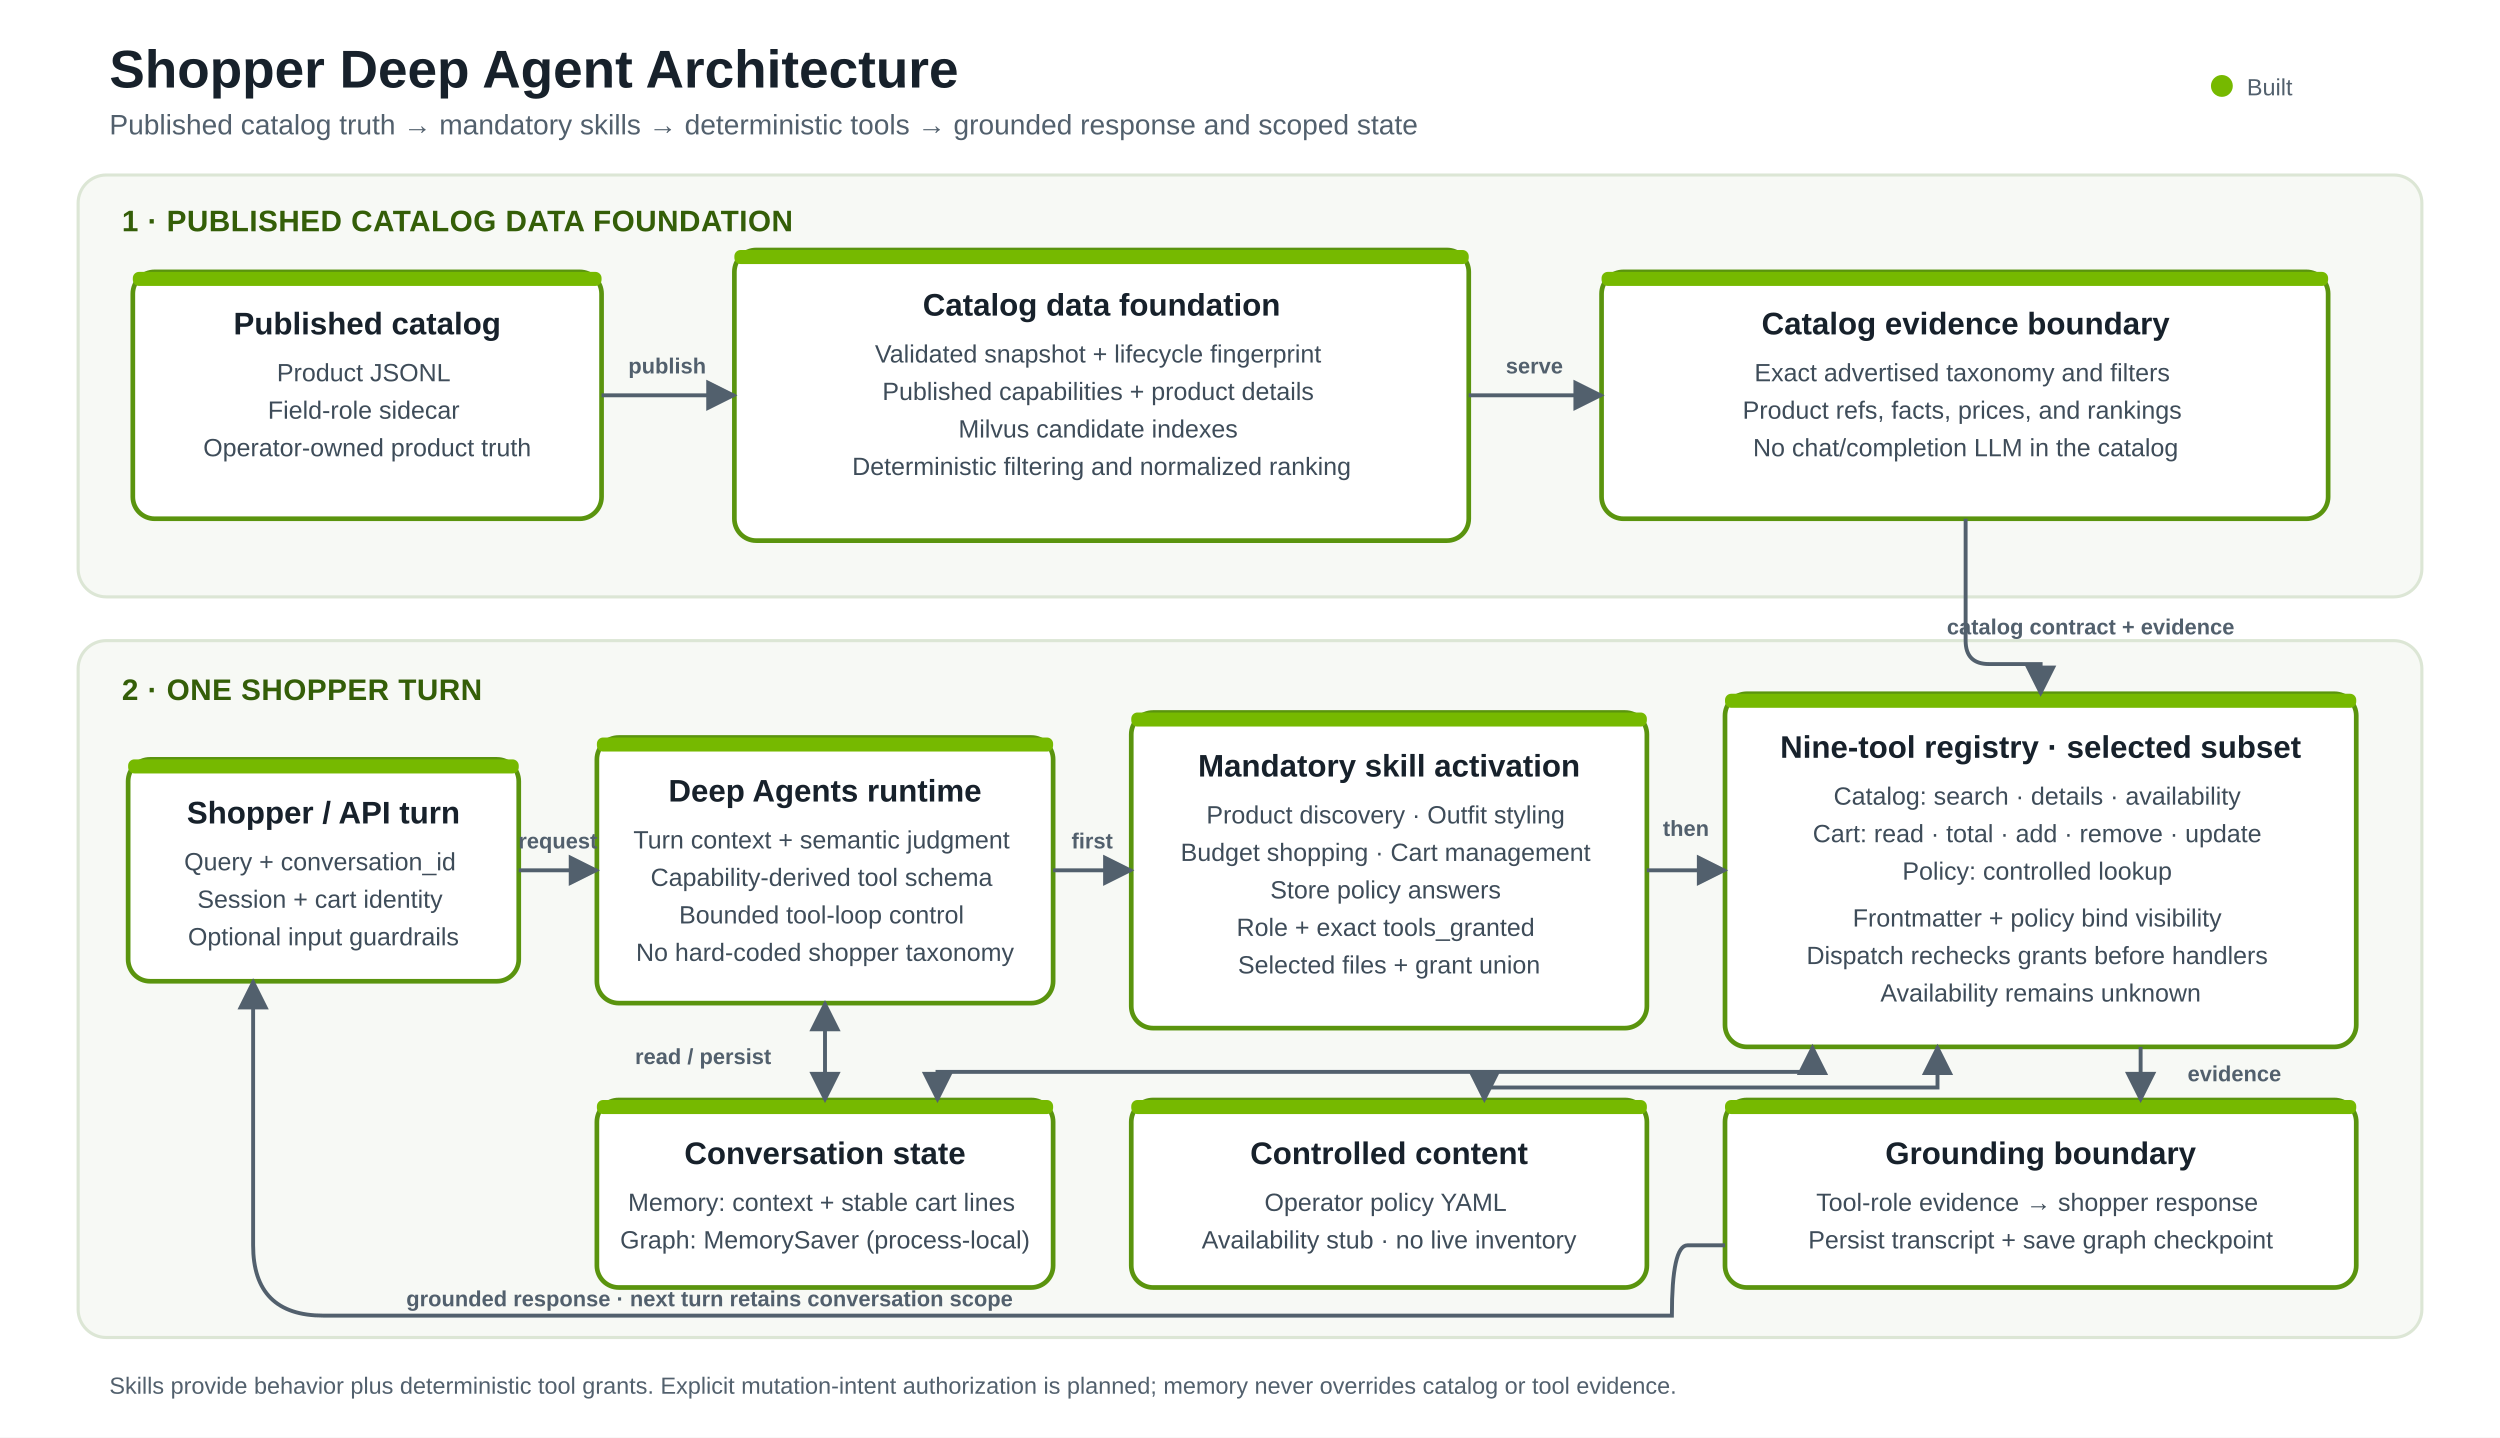
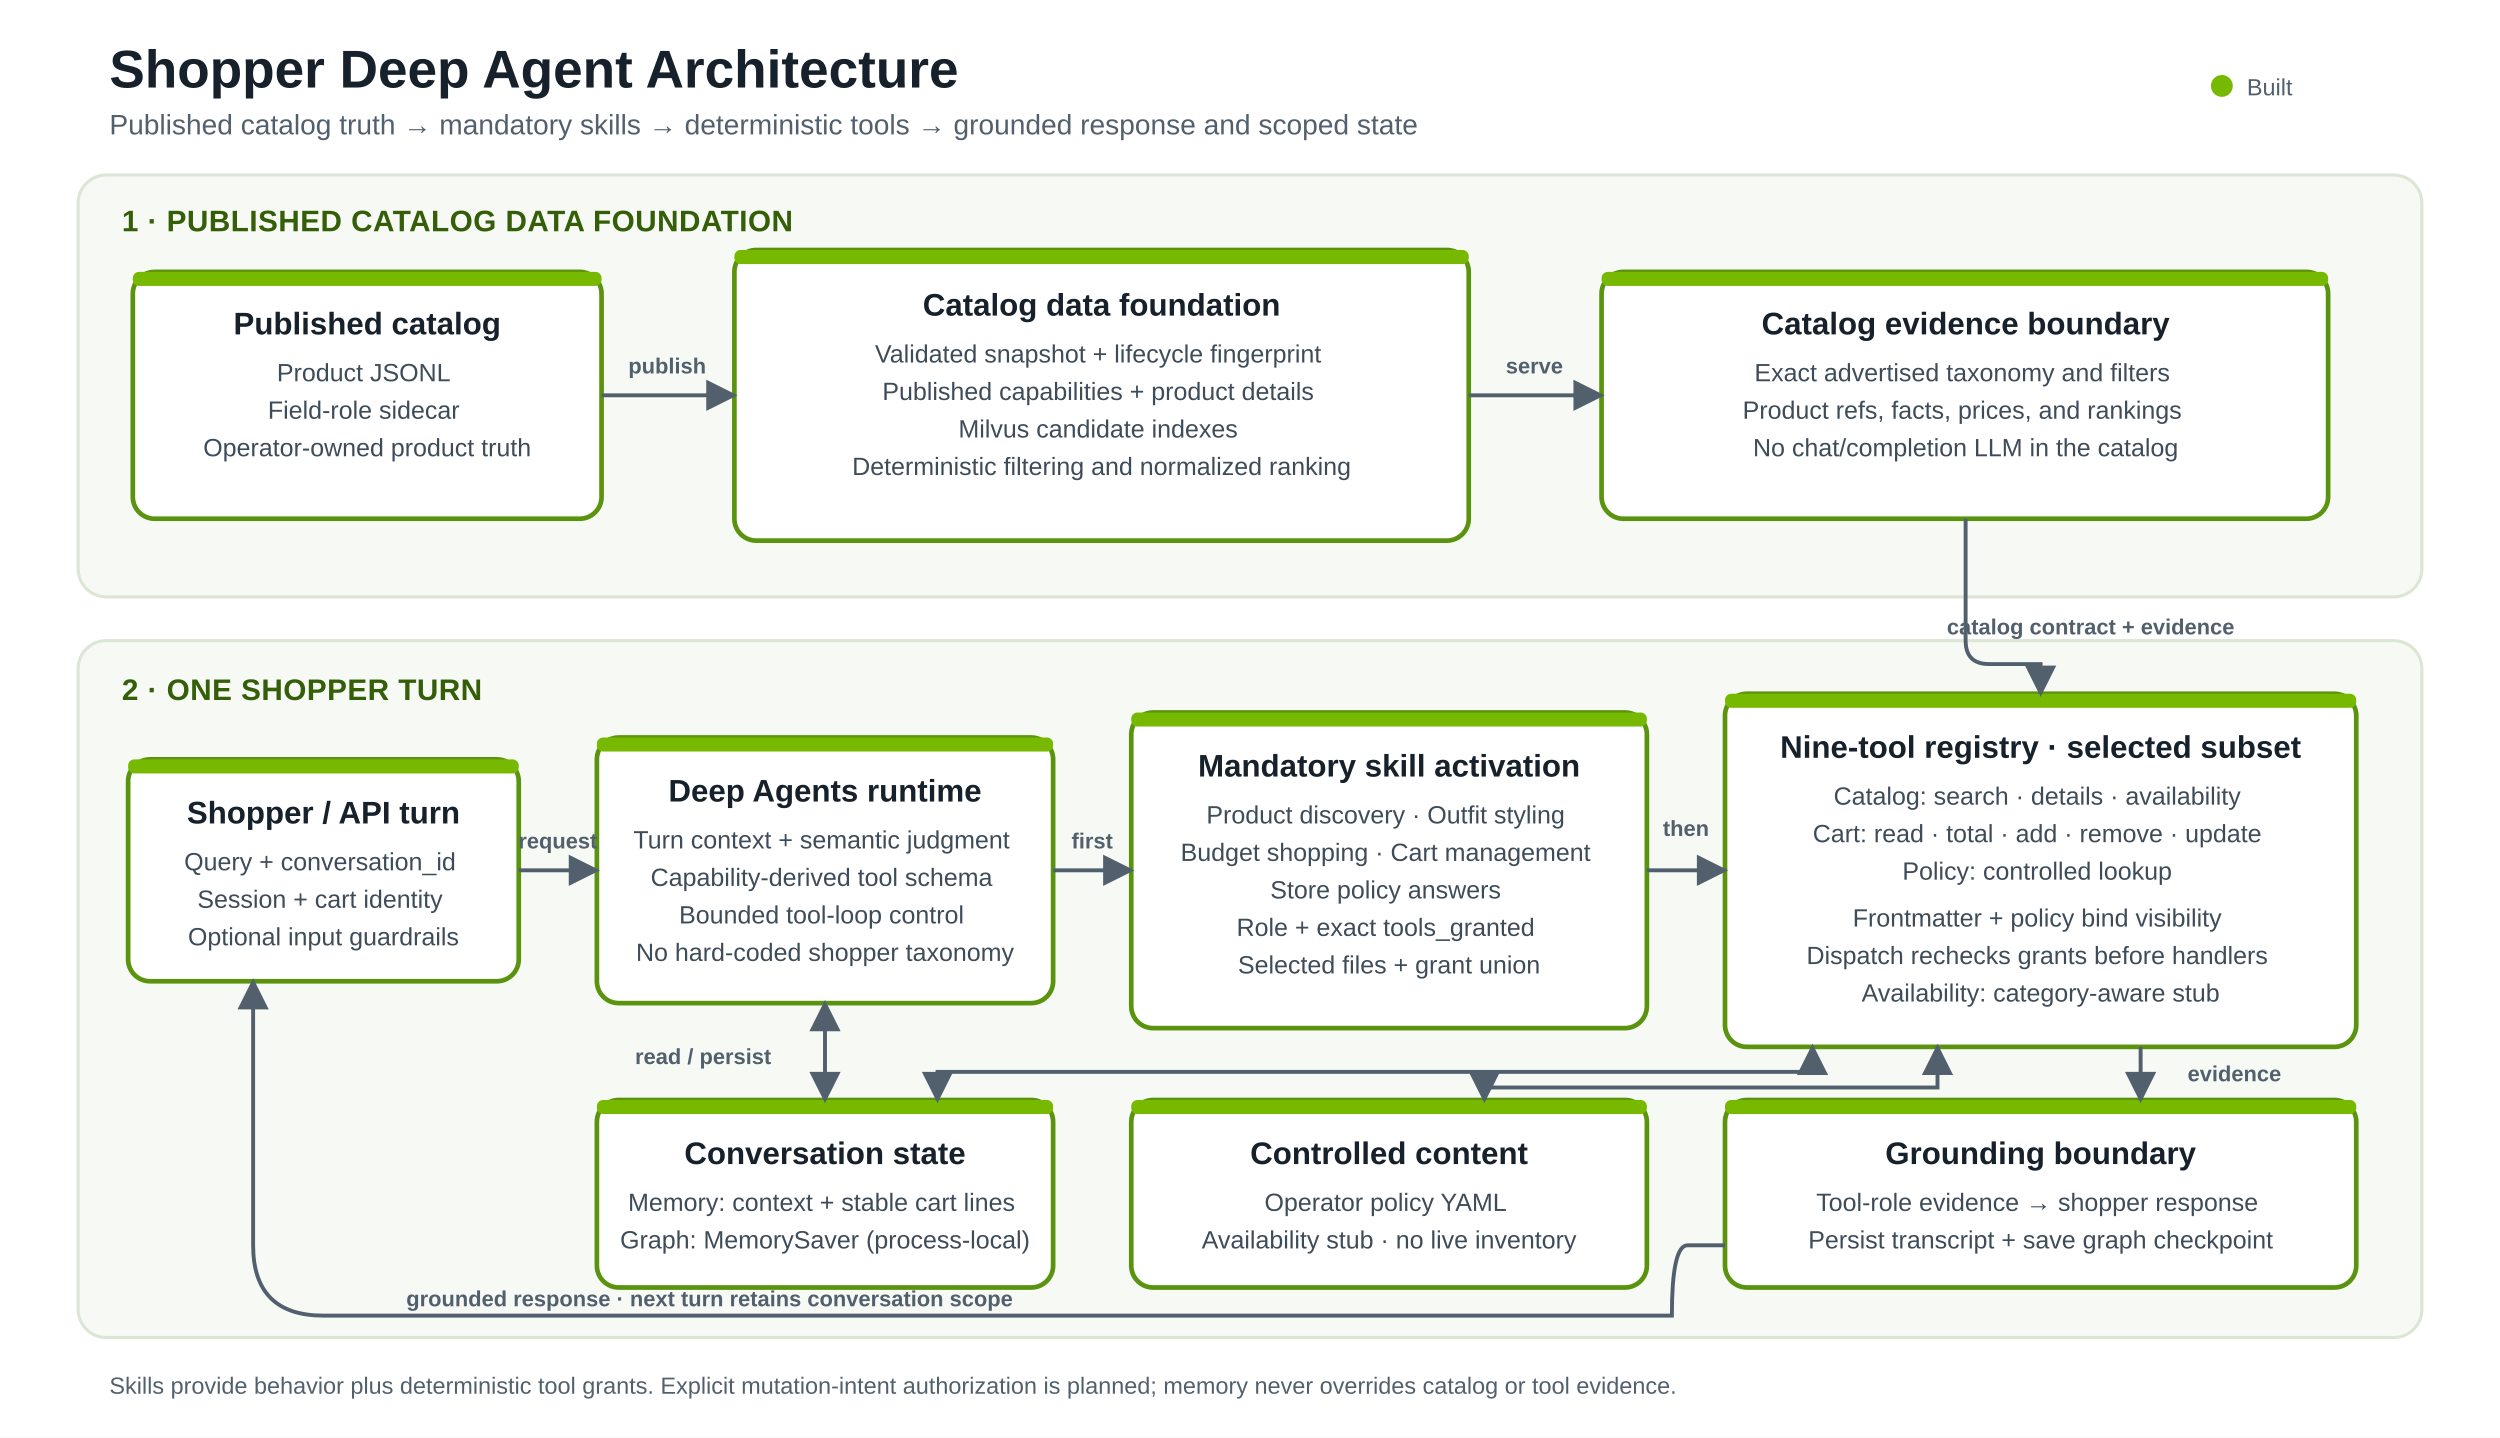
<svg xmlns="http://www.w3.org/2000/svg" width="1600" height="920" viewBox="0 0 1600 920" role="img" aria-labelledby="title description">
  <defs>
    <marker id="arrow" viewBox="0 0 10 10" refX="9" refY="5" markerWidth="8" markerHeight="8" orient="auto-start-reverse">
      <path d="M 0 0 L 10 5 L 0 10 z" fill="#52606d" />
    </marker>
    <style>
      .title { font: 700 34px Arial, Helvetica, sans-serif; fill: #17212b; }
      .subtitle { font: 400 18px Arial, Helvetica, sans-serif; fill: #52606d; }
      .section { font: 700 19px Arial, Helvetica, sans-serif; fill: #345e08; letter-spacing: 0.3px; }
      .box-title { font: 700 20px Arial, Helvetica, sans-serif; fill: #17212b; }
      .box-text { font: 400 16px Arial, Helvetica, sans-serif; fill: #3e4c59; }
      .arrow-label { font: 600 14px Arial, Helvetica, sans-serif; fill: #52606d; }
      .note { font: 400 15px Arial, Helvetica, sans-serif; fill: #52606d; }
      .panel { fill: #f7f9f5; stroke: #dce6d5; stroke-width: 2; }
      .built { fill: #ffffff; stroke: #5a940e; stroke-width: 3; }
      .built-bar { fill: #76b900; }
      .flow { fill: none; stroke: #52606d; stroke-width: 2.5; marker-end: url(#arrow); }
      .flow-both { fill: none; stroke: #52606d; stroke-width: 2.5; marker-start: url(#arrow); marker-end: url(#arrow); }
    </style>
  </defs>
  <rect width="1600" height="920" fill="#ffffff" />
  <text x="70" y="56" class="title">Shopper Deep Agent Architecture</text>
  <text x="70" y="86" class="subtitle">Published catalog truth → mandatory skills → deterministic tools → grounded response and scoped state</text>
  <circle cx="1422" cy="55" r="7" fill="#76b900" />
  <text x="1438" y="61" class="note">Built</text>
  <rect x="50" y="112" width="1500" height="270" rx="18" class="panel" />
  <text x="78" y="148" class="section">1 · PUBLISHED CATALOG DATA FOUNDATION</text>
  <g>
    <rect x="85" y="174" width="300" height="158" rx="14" class="built" />
    <rect x="85" y="174" width="300" height="9" rx="4" class="built-bar" />
    <text x="235" y="214" text-anchor="middle" class="box-title">Published catalog</text>
    <text x="235" y="244" text-anchor="middle" class="box-text">
      <tspan x="235" dy="0">Product JSONL</tspan>
      <tspan x="235" dy="24">Field-role sidecar</tspan>
      <tspan x="235" dy="24">Operator-owned product truth</tspan>
    </text>
  </g>
  <g>
    <rect x="470" y="160" width="470" height="186" rx="14" class="built" />
    <rect x="470" y="160" width="470" height="9" rx="4" class="built-bar" />
    <text x="705" y="202" text-anchor="middle" class="box-title">Catalog data foundation</text>
    <text x="705" y="232" text-anchor="middle" class="box-text">
      <tspan x="705" dy="0">Validated snapshot + lifecycle fingerprint</tspan>
      <tspan x="705" dy="24">Published capabilities + product details</tspan>
      <tspan x="705" dy="24">Milvus candidate indexes</tspan>
      <tspan x="705" dy="24">Deterministic filtering and normalized ranking</tspan>
    </text>
  </g>
  <g>
    <rect x="1025" y="174" width="465" height="158" rx="14" class="built" />
    <rect x="1025" y="174" width="465" height="9" rx="4" class="built-bar" />
    <text x="1258" y="214" text-anchor="middle" class="box-title">Catalog evidence boundary</text>
    <text x="1258" y="244" text-anchor="middle" class="box-text">
      <tspan x="1258" dy="0">Exact advertised taxonomy and filters</tspan>
      <tspan x="1258" dy="24">Product refs, facts, prices, and rankings</tspan>
      <tspan x="1258" dy="24">No chat/completion LLM in the catalog</tspan>
    </text>
  </g>
  <path d="M 385 253 L 470 253" class="flow" />
  <text x="427" y="239" text-anchor="middle" class="arrow-label">publish</text>
  <path d="M 940 253 L 1025 253" class="flow" />
  <text x="982" y="239" text-anchor="middle" class="arrow-label">serve</text>
  <rect x="50" y="410" width="1500" height="446" rx="18" class="panel" />
  <text x="78" y="448" class="section">2 · ONE SHOPPER TURN</text>
  <g>
    <rect x="82" y="486" width="250" height="142" rx="14" class="built" />
    <rect x="82" y="486" width="250" height="9" rx="4" class="built-bar" />
    <text x="207" y="527" text-anchor="middle" class="box-title">Shopper / API turn</text>
    <text x="207" y="557" text-anchor="middle" class="box-text">
      <tspan x="207" dy="0">Query + conversation_id</tspan>
      <tspan x="207" dy="24">Session + cart identity</tspan>
      <tspan x="207" dy="24">Optional input guardrails</tspan>
    </text>
  </g>
  <g>
    <rect x="382" y="472" width="292" height="170" rx="14" class="built" />
    <rect x="382" y="472" width="292" height="9" rx="4" class="built-bar" />
    <text x="528" y="513" text-anchor="middle" class="box-title">Deep Agents runtime</text>
    <text x="528" y="543" text-anchor="middle" class="box-text">
      <tspan x="528" dy="0">Turn context + semantic judgment</tspan>
      <tspan x="528" dy="24">Capability-derived tool schema</tspan>
      <tspan x="528" dy="24">Bounded tool-loop control</tspan>
      <tspan x="528" dy="24">No hard-coded shopper taxonomy</tspan>
    </text>
  </g>
  <g>
    <rect x="724" y="456" width="330" height="202" rx="14" class="built" />
    <rect x="724" y="456" width="330" height="9" rx="4" class="built-bar" />
    <text x="889" y="497" text-anchor="middle" class="box-title">Mandatory skill activation</text>
    <text x="889" y="527" text-anchor="middle" class="box-text">
      <tspan x="889" dy="0">Product discovery · Outfit styling</tspan>
      <tspan x="889" dy="24">Budget shopping · Cart management</tspan>
      <tspan x="889" dy="24">Store policy answers</tspan>
      <tspan x="889" dy="24">Role + exact tools_granted</tspan>
      <tspan x="889" dy="24">Selected files + grant union</tspan>
    </text>
  </g>
  <g>
    <rect x="1104" y="444" width="404" height="226" rx="14" class="built" />
    <rect x="1104" y="444" width="404" height="9" rx="4" class="built-bar" />
    <text x="1306" y="485" text-anchor="middle" class="box-title">Nine-tool registry · selected subset</text>
    <text x="1306" y="515" text-anchor="middle" class="box-text">
      <tspan x="1306" dy="0">Catalog: search · details · availability</tspan>
      <tspan x="1306" dy="24">Cart: read · total · add · remove · update</tspan>
      <tspan x="1306" dy="24">Policy: controlled lookup</tspan>
      <tspan x="1306" dy="30">Frontmatter + policy bind visibility</tspan>
      <tspan x="1306" dy="24">Dispatch rechecks grants before handlers</tspan>
-       <tspan x="1306" dy="24">Availability remains unknown</tspan>
+       <tspan x="1306" dy="24">Availability: category-aware stub</tspan>
    </text>
  </g>
  <g>
    <rect x="382" y="704" width="292" height="120" rx="14" class="built" />
    <rect x="382" y="704" width="292" height="9" rx="4" class="built-bar" />
    <text x="528" y="745" text-anchor="middle" class="box-title">Conversation state</text>
    <text x="528" y="775" text-anchor="middle" class="box-text">
      <tspan x="528" dy="0">Memory: context + stable cart lines</tspan>
      <tspan x="528" dy="24">Graph: MemorySaver (process-local)</tspan>
    </text>
  </g>
  <g>
    <rect x="724" y="704" width="330" height="120" rx="14" class="built" />
    <rect x="724" y="704" width="330" height="9" rx="4" class="built-bar" />
    <text x="889" y="745" text-anchor="middle" class="box-title">Controlled content</text>
    <text x="889" y="775" text-anchor="middle" class="box-text">
      <tspan x="889" dy="0">Operator policy YAML</tspan>
      <tspan x="889" dy="24">Availability stub · no live inventory</tspan>
    </text>
  </g>
  <g>
    <rect x="1104" y="704" width="404" height="120" rx="14" class="built" />
    <rect x="1104" y="704" width="404" height="9" rx="4" class="built-bar" />
    <text x="1306" y="745" text-anchor="middle" class="box-title">Grounding boundary</text>
    <text x="1306" y="775" text-anchor="middle" class="box-text">
      <tspan x="1306" dy="0">Tool-role evidence → shopper response</tspan>
      <tspan x="1306" dy="24">Persist transcript + save graph checkpoint</tspan>
    </text>
  </g>
  <path d="M 332 557 L 382 557" class="flow" />
  <text x="357" y="543" text-anchor="middle" class="arrow-label">request</text>
  <path d="M 674 557 L 724 557" class="flow" />
  <text x="699" y="543" text-anchor="middle" class="arrow-label">first</text>
  <path d="M 1054 557 L 1104 557" class="flow" />
  <text x="1079" y="535" text-anchor="middle" class="arrow-label">then</text>
  <path d="M 1258 332 L 1258 410 Q 1258 425 1273 425 L 1306 425 L 1306 444" class="flow" />
  <text x="1338" y="406" text-anchor="middle" class="arrow-label">catalog contract + evidence</text>
  <path d="M 528 642 L 528 704" class="flow-both" />
  <text x="450" y="681" text-anchor="middle" class="arrow-label">read / persist</text>
  <path d="M 1160 670 L 1160 686 L 600 686 L 600 704" class="flow-both" />
  <path d="M 1240 670 L 1240 696 L 950 696 L 950 704" class="flow-both" />
  <path d="M 1370 670 L 1370 704" class="flow" />
  <text x="1430" y="692" text-anchor="middle" class="arrow-label">evidence</text>
  <path d="M 1104 797 L 1080 797 Q 1070 797 1070 842 L 207 842 Q 162 842 162 797 L 162 628" class="flow" />
  <text x="260" y="836" class="arrow-label">grounded response · next turn retains conversation scope</text>
  <text x="70" y="892" class="note">Skills provide behavior plus deterministic tool grants. Explicit mutation-intent authorization is planned; memory never overrides catalog or tool evidence.</text>
</svg>
